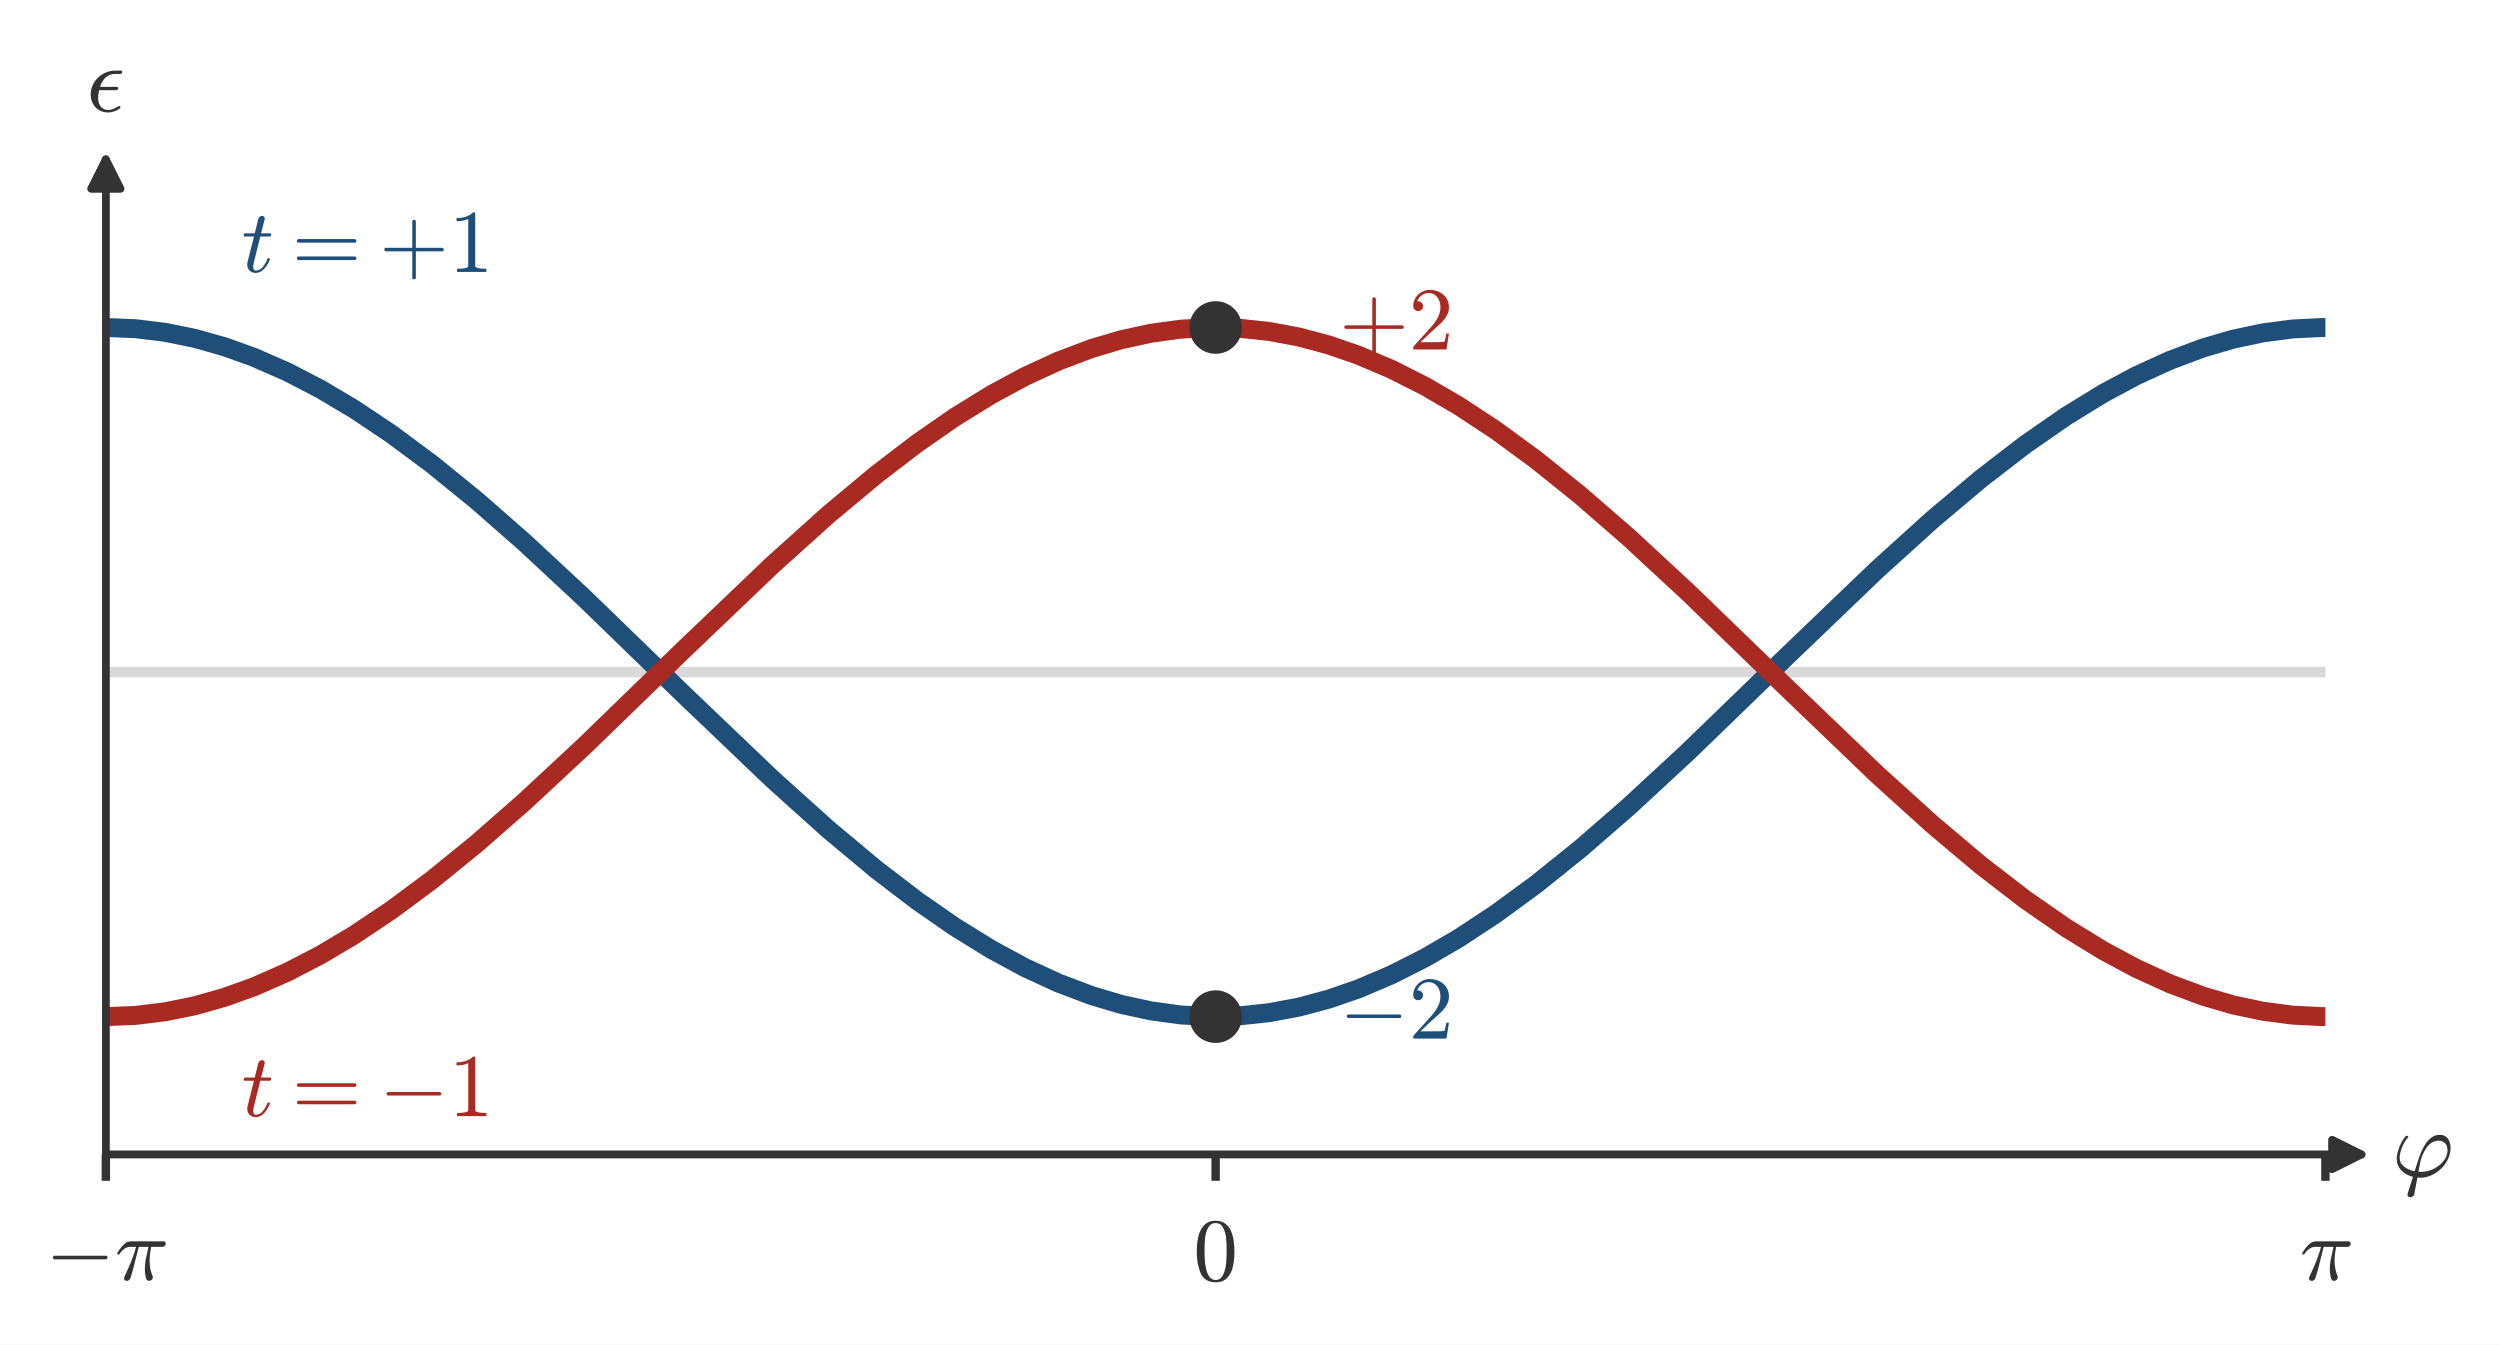
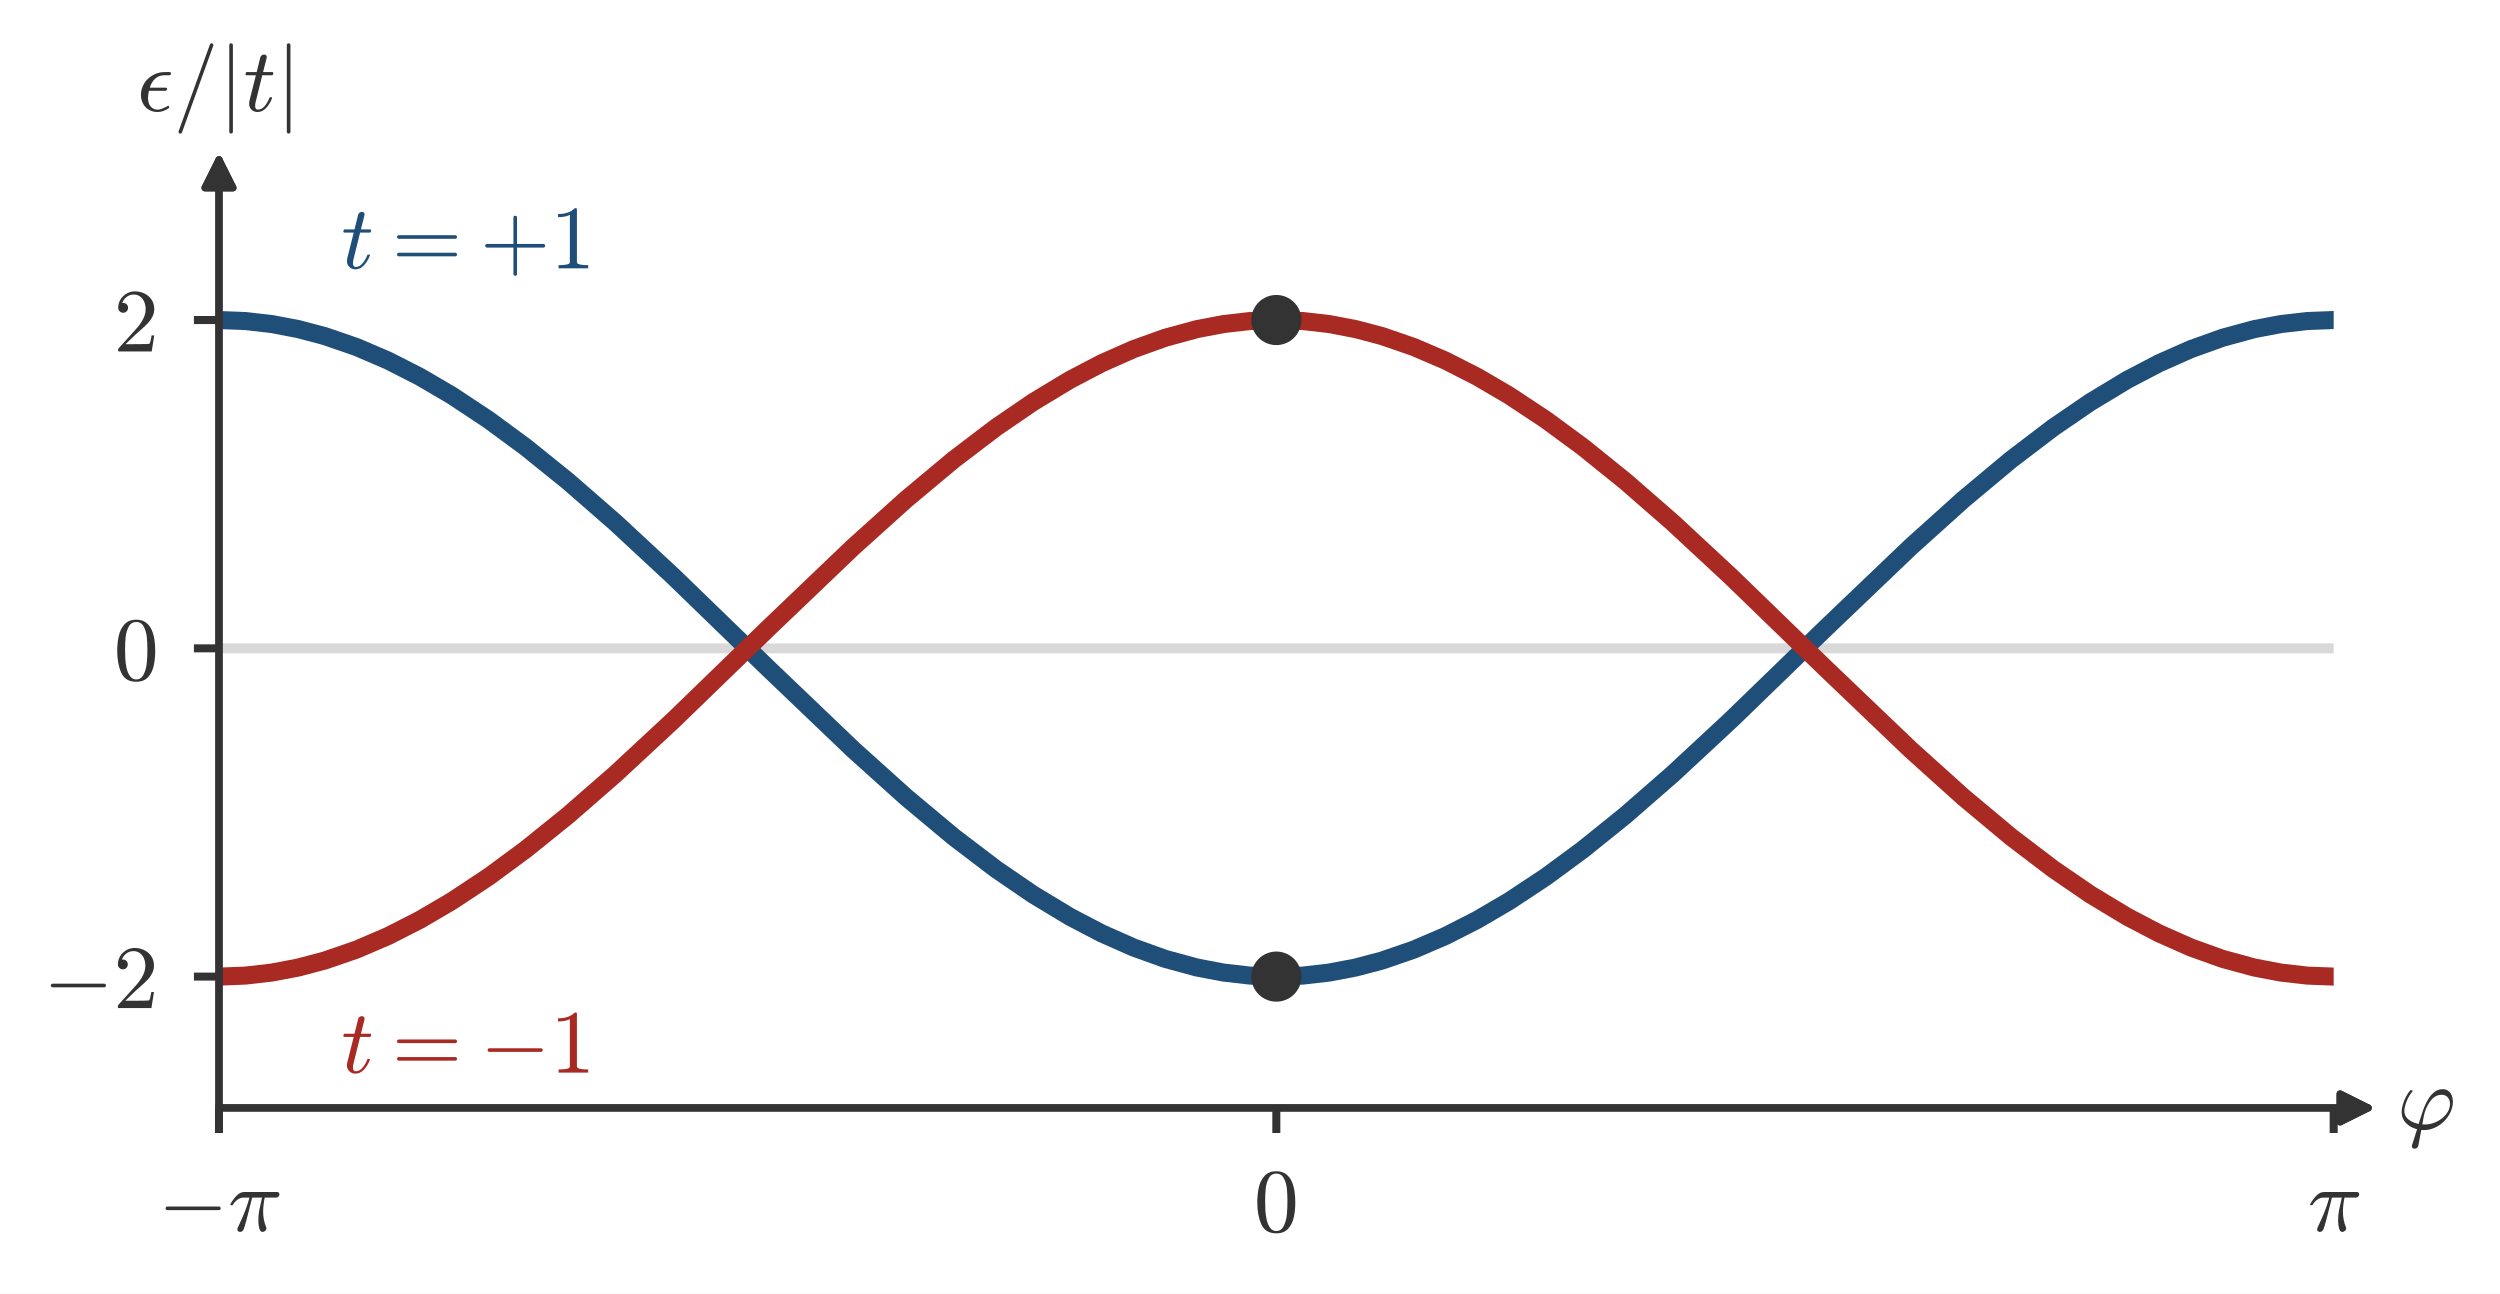
- <svg xmlns="http://www.w3.org/2000/svg" xmlns:xlink="http://www.w3.org/1999/xlink" width="237.542pt" height="127.758pt" viewBox="0 0 237.542 127.758" version="1.1">
+ <svg xmlns="http://www.w3.org/2000/svg" xmlns:xlink="http://www.w3.org/1999/xlink" width="249.325pt" height="129.013pt" viewBox="0 0 249.325 129.013" version="1.1">
  <defs>
    <style type="text/css">*{stroke-linejoin: round; stroke-linecap: butt}</style>
  </defs>
  <g id="figure_1">
    <g id="patch_1">
-       <path d="M -0 127.758  L 237.542 127.758  L 237.542 -0  L -0 -0  z " style="fill: #ffffff" />
+       <path d="M 0 129.013  L 249.325 129.013  L 249.325 0  L 0 0  z " style="fill: #ffffff" />
    </g>
    <g id="axes_1">
      <g id="patch_2">
-         <path d="M 10.057 109.693  L 220.955 109.693  L 220.955 18.021  L 10.057 18.021  z " style="fill: #ffffff" />
+         <path d="M 21.84 110.493  L 232.738 110.493  L 232.738 18.82  L 21.84 18.82  z " style="fill: #ffffff" />
      </g>
      <g id="line2d_1">
-         <path d="M 10.057 63.857  L 220.955 63.857  " clip-path="url(#p3a668dab2e)" style="fill: none; stroke: #d9d9d9; stroke-linecap: round" />
+         <path d="M 21.84 64.657  L 232.738 64.657  " clip-path="url(#pe8f9066dec)" style="fill: none; stroke: #d9d9d9; stroke-linecap: round" />
      </g>
      <g id="matplotlib.axis_1">
        <g id="xtick_1">
          <g id="line2d_2">
            <defs>
              <path id="m2c8c509a78" d="M 0 0  L 0 2.5  " style="stroke: #333333; stroke-width: 0.8" />
            </defs>
            <g>
-               <use xlink:href="#m2c8c509a78" x="10.057" y="109.693" style="fill: #333333; stroke: #333333; stroke-width: 0.8" />
+               <use xlink:href="#m2c8c509a78" x="21.84" y="110.493" style="fill: #333333; stroke: #333333; stroke-width: 0.8" />
            </g>
          </g>
          <g id="text_1">
-             <g style="fill: #333333" transform="translate(4.32 121.6861) scale(0.085 -0.085)">
+             <g style="fill: #333333" transform="translate(15.765 122.8385) scale(0.09 -0.09)">
              <defs>
                <path id="Cmsy10-11" d="M 653 1472  Q 600 1472 565 1512  Q 531 1553 531 1600  Q 531 1647 565 1687  Q 600 1728 653 1728  L 4325 1728  Q 4375 1728 4408 1687  Q 4441 1647 4441 1600  Q 4441 1553 4408 1512  Q 4375 1472 4325 1472  L 653 1472  z " transform="scale(0.015625)" />
                <path id="Cmmi10-24" d="M 647 109  Q 647 144 672 213  Q 850 584 1004 942  Q 1159 1300 1282 1639  Q 1406 1978 1509 2363  L 1100 2363  Q 866 2363 662 2216  Q 459 2069 325 1844  Q 313 1819 288 1819  L 213 1819  Q 153 1819 153 1881  Q 153 1894 166 1919  Q 375 2275 614 2517  Q 853 2759 1153 2759  L 3475 2759  Q 3541 2759 3587 2715  Q 3634 2672 3634 2597  Q 3634 2503 3567 2433  Q 3500 2363 3406 2363  L 2591 2363  Q 2488 1859 2478 1381  Q 2478 766 2694 269  Q 2713 231 2713 191  Q 2713 122 2672 62  Q 2631 3 2567 -34  Q 2503 -72 2431 -72  Q 2263 -72 2200 203  Q 2138 478 2138 738  Q 2138 1103 2200 1442  Q 2263 1781 2400 2363  L 1703 2363  Q 1197 313 1094 103  Q 1003 -72 844 -72  Q 766 -72 706 -20  Q 647 31 647 109  z " transform="scale(0.015625)" />
              </defs>
              <use xlink:href="#Cmsy10-11" transform="translate(0 0.890625)" />
              <use xlink:href="#Cmmi10-24" transform="translate(77.68555 0.890625)" />
            </g>
          </g>
        </g>
        <g id="xtick_2">
          <g id="line2d_3">
            <g>
-               <use xlink:href="#m2c8c509a78" x="115.506" y="109.693" style="fill: #333333; stroke: #333333; stroke-width: 0.8" />
+               <use xlink:href="#m2c8c509a78" x="127.289" y="110.493" style="fill: #333333; stroke: #333333; stroke-width: 0.8" />
            </g>
          </g>
          <g id="text_2">
-             <g style="fill: #333333" transform="translate(113.3813 121.6861) scale(0.085 -0.085)">
+             <g style="fill: #333333" transform="translate(125.0388 122.8385) scale(0.09 -0.09)">
              <defs>
                <path id="Cmr10-28" d="M 1600 -141  Q 816 -141 533 504  Q 250 1150 250 2041  Q 250 2597 351 3087  Q 453 3578 754 3920  Q 1056 4263 1600 4263  Q 2022 4263 2290 4056  Q 2559 3850 2700 3523  Q 2841 3197 2892 2823  Q 2944 2450 2944 2041  Q 2944 1491 2842 1011  Q 2741 531 2444 195  Q 2147 -141 1600 -141  z M 1600 25  Q 1956 25 2131 390  Q 2306 756 2347 1200  Q 2388 1644 2388 2144  Q 2388 2625 2347 3031  Q 2306 3438 2132 3767  Q 1959 4097 1600 4097  Q 1238 4097 1063 3765  Q 888 3434 847 3029  Q 806 2625 806 2144  Q 806 1788 823 1472  Q 841 1156 916 820  Q 991 484 1158 254  Q 1325 25 1600 25  z " transform="scale(0.015625)" />
              </defs>
              <use xlink:href="#Cmr10-28" transform="translate(0 0.390625)" />
            </g>
          </g>
        </g>
        <g id="xtick_3">
          <g id="line2d_4">
            <g>
-               <use xlink:href="#m2c8c509a78" x="220.955" y="109.693" style="fill: #333333; stroke: #333333; stroke-width: 0.8" />
+               <use xlink:href="#m2c8c509a78" x="232.738" y="110.493" style="fill: #333333; stroke: #333333; stroke-width: 0.8" />
            </g>
          </g>
          <g id="text_3">
-             <g style="fill: #333333" transform="translate(218.5326 121.6861) scale(0.085 -0.085)">
+             <g style="fill: #333333" transform="translate(230.1726 122.8385) scale(0.09 -0.09)">
              <use xlink:href="#Cmmi10-24" transform="translate(0 0.890625)" />
            </g>
          </g>
        </g>
      </g>
-       <g id="matplotlib.axis_2" />
-       <g id="line2d_5">
-         <path d="M 10.057 31.117  L 12.874 31.232  L 15.691 31.577  L 18.507 32.149  L 21.324 32.944  L 24.141 33.956  L 27.31 35.347  L 30.478 36.991  L 33.647 38.875  L 37.168 41.228  L 41.041 44.102  L 45.266 47.536  L 49.843 51.546  L 55.476 56.787  L 64.982 66.002  L 73.432 74.072  L 78.714 78.82  L 83.291 82.64  L 87.164 85.602  L 90.684 88.045  L 94.205 90.222  L 97.374 91.935  L 100.543 93.397  L 103.712 94.596  L 106.528 95.433  L 109.345 96.047  L 112.162 96.434  L 114.978 96.593  L 117.795 96.521  L 120.612 96.219  L 123.428 95.689  L 126.245 94.936  L 129.062 93.963  L 132.23 92.616  L 135.399 91.013  L 138.568 89.169  L 142.089 86.855  L 145.961 84.02  L 150.186 80.622  L 154.764 76.643  L 160.397 71.429  L 169.199 62.912  L 178.353 54.132  L 183.634 49.354  L 188.211 45.498  L 192.436 42.24  L 196.309 39.553  L 199.83 37.39  L 202.999 35.691  L 206.168 34.243  L 209.336 33.059  L 212.153 32.236  L 214.97 31.636  L 217.786 31.262  L 220.603 31.118  L 220.955 31.117  L 220.955 31.117  " clip-path="url(#p3a668dab2e)" style="fill: none; stroke: #1f4e79; stroke-width: 1.8; stroke-linecap: round" />
+       <g id="matplotlib.axis_2">
+         <g id="ytick_1">
+           <g id="line2d_5">
+             <defs>
+               <path id="m291c86f329" d="M 0 0  L -2.5 0  " style="stroke: #333333; stroke-width: 0.8" />
+             </defs>
+             <g>
+               <use xlink:href="#m291c86f329" x="21.84" y="97.397" style="fill: #333333; stroke: #333333; stroke-width: 0.8" />
+             </g>
+           </g>
+           <g id="text_4">
+             <g style="fill: #333333" transform="translate(4.32 100.5696) scale(0.09 -0.09)">
+               <defs>
+                 <path id="Cmr10-31" d="M 319 0  L 319 172  Q 319 188 331 206  L 1325 1306  Q 1550 1550 1690 1715  Q 1831 1881 1968 2097  Q 2106 2313 2186 2536  Q 2266 2759 2266 3009  Q 2266 3272 2169 3511  Q 2072 3750 1880 3894  Q 1688 4038 1416 4038  Q 1138 4038 916 3870  Q 694 3703 603 3438  Q 628 3444 672 3444  Q 816 3444 917 3347  Q 1019 3250 1019 3097  Q 1019 2950 917 2848  Q 816 2747 672 2747  Q 522 2747 420 2851  Q 319 2956 319 3097  Q 319 3338 409 3548  Q 500 3759 670 3923  Q 841 4088 1055 4175  Q 1269 4263 1509 4263  Q 1875 4263 2190 4108  Q 2506 3953 2690 3670  Q 2875 3388 2875 3009  Q 2875 2731 2753 2481  Q 2631 2231 2440 2026  Q 2250 1822 1953 1562  Q 1656 1303 1563 1216  L 838 519  L 1453 519  Q 1906 519 2211 526  Q 2516 534 2534 550  Q 2609 631 2688 1141  L 2875 1141  L 2694 0  L 319 0  z " transform="scale(0.015625)" />
+               </defs>
+               <use xlink:href="#Cmsy10-11" transform="translate(0 0.390625)" />
+               <use xlink:href="#Cmr10-31" transform="translate(77.68555 0.390625)" />
+             </g>
+           </g>
+         </g>
+         <g id="ytick_2">
+           <g id="line2d_6">
+             <g>
+               <use xlink:href="#m291c86f329" x="21.84" y="64.657" style="fill: #333333; stroke: #333333; stroke-width: 0.8" />
+             </g>
+           </g>
+           <g id="text_5">
+             <g style="fill: #333333" transform="translate(11.34 67.82942) scale(0.09 -0.09)">
+               <use xlink:href="#Cmr10-28" transform="translate(0 0.390625)" />
+             </g>
+           </g>
+         </g>
+         <g id="ytick_3">
+           <g id="line2d_7">
+             <g>
+               <use xlink:href="#m291c86f329" x="21.84" y="31.916" style="fill: #333333; stroke: #333333; stroke-width: 0.8" />
+             </g>
+           </g>
+           <g id="text_6">
+             <g style="fill: #333333" transform="translate(11.34 35.08926) scale(0.09 -0.09)">
+               <use xlink:href="#Cmr10-31" transform="translate(0 0.390625)" />
+             </g>
+           </g>
+         </g>
      </g>
-       <g id="line2d_6">
-         <path d="M 10.057 96.597  L 12.874 96.482  L 15.691 96.137  L 18.507 95.565  L 21.324 94.77  L 24.141 93.757  L 27.31 92.367  L 30.478 90.722  L 33.647 88.839  L 37.168 86.486  L 41.041 83.611  L 45.266 80.177  L 49.843 76.167  L 55.476 70.927  L 64.982 61.712  L 73.432 53.642  L 78.714 48.894  L 83.291 45.074  L 87.164 42.111  L 90.684 39.668  L 94.205 37.491  L 97.374 35.779  L 100.543 34.316  L 103.712 33.117  L 106.528 32.281  L 109.345 31.667  L 112.162 31.279  L 114.978 31.121  L 117.795 31.193  L 120.612 31.495  L 123.428 32.024  L 126.245 32.778  L 129.062 33.75  L 132.23 35.097  L 135.399 36.7  L 138.568 38.545  L 142.089 40.858  L 145.961 43.694  L 150.186 47.092  L 154.764 51.07  L 160.397 56.285  L 169.199 64.801  L 178.353 73.581  L 183.634 78.36  L 188.211 82.215  L 192.436 85.473  L 196.309 88.161  L 199.83 90.324  L 202.999 92.023  L 206.168 93.471  L 209.336 94.655  L 212.153 95.478  L 214.97 96.078  L 217.786 96.451  L 220.603 96.595  L 220.955 96.597  L 220.955 96.597  " clip-path="url(#p3a668dab2e)" style="fill: none; stroke: #a82a22; stroke-width: 1.8; stroke-linecap: round" />
+       <g id="line2d_8">
+         <path d="M 21.84 31.916  L 24.476 32.017  L 27.112 32.319  L 29.749 32.821  L 32.385 33.519  L 35.548 34.609  L 38.712 35.966  L 41.875 37.578  L 45.039 39.43  L 48.729 41.872  L 52.42 44.59  L 56.638 47.99  L 61.383 52.127  L 67.183 57.515  L 76.673 66.712  L 85.109 74.774  L 90.382 79.52  L 95.127 83.482  L 99.345 86.691  L 103.036 89.215  L 106.726 91.443  L 109.89 93.096  L 113.053 94.496  L 116.217 95.632  L 119.38 96.492  L 122.016 96.994  L 124.653 97.296  L 127.289 97.397  L 129.925 97.296  L 132.561 96.994  L 135.197 96.492  L 137.834 95.794  L 140.997 94.704  L 144.161 93.347  L 147.324 91.735  L 150.488 89.883  L 154.178 87.441  L 157.869 84.723  L 162.087 81.323  L 166.832 77.186  L 172.632 71.799  L 182.122 62.601  L 190.558 54.539  L 195.831 49.793  L 200.576 45.831  L 204.794 42.622  L 208.484 40.098  L 212.175 37.87  L 215.339 36.217  L 218.502 34.817  L 221.666 33.682  L 224.829 32.821  L 227.465 32.319  L 230.101 32.017  L 232.738 31.916  L 232.738 31.916  " clip-path="url(#pe8f9066dec)" style="fill: none; stroke: #1f4e79; stroke-width: 1.8; stroke-linecap: round" />
+       </g>
+       <g id="line2d_9">
+         <path d="M 21.84 97.397  L 24.476 97.296  L 27.112 96.994  L 29.749 96.492  L 32.385 95.794  L 35.548 94.704  L 38.712 93.347  L 41.875 91.735  L 45.039 89.883  L 48.729 87.441  L 52.42 84.723  L 56.638 81.323  L 61.383 77.186  L 67.183 71.799  L 76.673 62.601  L 85.109 54.539  L 90.382 49.793  L 95.127 45.831  L 99.345 42.622  L 103.036 40.098  L 106.726 37.87  L 109.89 36.217  L 113.053 34.817  L 116.217 33.682  L 119.38 32.821  L 122.016 32.319  L 124.653 32.017  L 127.289 31.916  L 129.925 32.017  L 132.561 32.319  L 135.197 32.821  L 137.834 33.519  L 140.997 34.609  L 144.161 35.966  L 147.324 37.578  L 150.488 39.43  L 154.178 41.872  L 157.869 44.59  L 162.087 47.99  L 166.832 52.127  L 172.632 57.515  L 182.122 66.712  L 190.558 74.774  L 195.831 79.52  L 200.576 83.482  L 204.794 86.691  L 208.484 89.215  L 212.175 91.443  L 215.339 93.096  L 218.502 94.496  L 221.666 95.632  L 224.829 96.492  L 227.465 96.994  L 230.101 97.296  L 232.738 97.397  L 232.738 97.397  " clip-path="url(#pe8f9066dec)" style="fill: none; stroke: #a82a22; stroke-width: 1.8; stroke-linecap: round" />
      </g>
      <g id="patch_3">
-         <path d="M 10.057 109.693  L 220.955 109.693  " style="fill: none; stroke: #333333; stroke-width: 0.7; stroke-linejoin: miter; stroke-linecap: square" />
+         <path d="M 21.84 110.493  L 21.84 18.82  " style="fill: none; stroke: #333333; stroke-width: 0.7; stroke-linejoin: miter; stroke-linecap: square" />
      </g>
      <g id="patch_4">
-         <path d="M 10.057 109.693  Q 117.615 109.693 224.39 109.693  " style="fill: none; stroke: #333333; stroke-width: 0.7; stroke-linecap: round" />
-         <path d="M 221.59 108.293  L 224.39 109.693  L 221.59 111.093  z " style="fill: #333333; stroke: #333333; stroke-width: 0.7; stroke-linecap: round" />
+         <path d="M 21.84 110.493  L 232.738 110.493  " style="fill: none; stroke: #333333; stroke-width: 0.7; stroke-linejoin: miter; stroke-linecap: square" />
      </g>
      <g id="patch_5">
-         <path d="M 10.057 109.693  Q 10.057 62.023 10.057 15.136  " style="fill: none; stroke: #333333; stroke-width: 0.7; stroke-linecap: round" />
-         <path d="M 8.658 17.936  L 10.057 15.136  L 11.457 17.936  z " style="fill: #333333; stroke: #333333; stroke-width: 0.7; stroke-linecap: round" />
+         <path d="M 21.84 110.493  Q 129.398 110.493 236.173 110.493  " style="fill: none; stroke: #333333; stroke-width: 0.7; stroke-linecap: round" />
+         <path d="M 233.373 109.093  L 236.173 110.493  L 233.373 111.893  z " style="fill: #333333; stroke: #333333; stroke-width: 0.7; stroke-linecap: round" />
      </g>
      <g id="patch_6">
-         <path d="M 10.057 109.693  Q 117.615 109.693 224.39 109.693  " style="fill: none; stroke: #333333; stroke-width: 0.7; stroke-linecap: round" />
-         <path d="M 221.59 108.293  L 224.39 109.693  L 221.59 111.093  z " style="fill: #333333; stroke: #333333; stroke-width: 0.7; stroke-linecap: round" />
+         <path d="M 21.84 110.493  Q 21.84 62.823 21.84 15.936  " style="fill: none; stroke: #333333; stroke-width: 0.7; stroke-linecap: round" />
+         <path d="M 20.44 18.736  L 21.84 15.936  L 23.24 18.736  z " style="fill: #333333; stroke: #333333; stroke-width: 0.7; stroke-linecap: round" />
      </g>
      <g id="patch_7">
-         <path d="M 10.057 109.693  Q 10.057 62.023 10.057 15.136  " style="fill: none; stroke: #333333; stroke-width: 0.7; stroke-linecap: round" />
-         <path d="M 8.658 17.936  L 10.057 15.136  L 11.457 17.936  z " style="fill: #333333; stroke: #333333; stroke-width: 0.7; stroke-linecap: round" />
+         <path d="M 21.84 110.493  Q 129.398 110.493 236.173 110.493  " style="fill: none; stroke: #333333; stroke-width: 0.7; stroke-linecap: round" />
+         <path d="M 233.373 109.093  L 236.173 110.493  L 233.373 111.893  z " style="fill: #333333; stroke: #333333; stroke-width: 0.7; stroke-linecap: round" />
      </g>
-       <g id="text_4">
-         <g style="fill: #333333" transform="translate(227.2821 111.8758) scale(0.09 -0.09)">
+       <g id="patch_8">
+         <path d="M 21.84 110.493  Q 21.84 62.823 21.84 15.936  " style="fill: none; stroke: #333333; stroke-width: 0.7; stroke-linecap: round" />
+         <path d="M 20.44 18.736  L 21.84 15.936  L 23.24 18.736  z " style="fill: #333333; stroke: #333333; stroke-width: 0.7; stroke-linecap: round" />
+       </g>
+       <g id="text_7">
+         <g style="fill: #333333" transform="translate(239.0646 112.6756) scale(0.09 -0.09)">
          <defs>
            <path id="Cmmi10-6" d="M 1044 -1216  Q 1044 -1191 1056 -1141  L 1416 -13  Q 938 106 628 428  Q 319 750 319 1216  Q 319 1450 406 1744  Q 494 2038 631 2302  Q 769 2566 928 2741  Q 966 2759 972 2759  L 1050 2759  Q 1069 2759 1084 2740  Q 1100 2722 1100 2700  Q 1100 2675 1088 2663  Q 981 2547 879 2380  Q 778 2213 698 2028  Q 619 1844 566 1641  Q 513 1438 513 1288  Q 513 909 814 676  Q 1116 444 1528 366  L 1709 941  Q 1828 1313 1945 1605  Q 2063 1897 2239 2176  Q 2416 2456 2666 2642  Q 2916 2828 3225 2828  Q 3469 2828 3633 2706  Q 3797 2584 3876 2381  Q 3956 2178 3956 1947  Q 3956 1566 3787 1202  Q 3619 838 3325 548  Q 3031 259 2662 93  Q 2294 -72 1919 -72  Q 1869 -69 1811 -66  Q 1753 -63 1716 -63  L 1503 -1178  Q 1484 -1272 1407 -1333  Q 1331 -1394 1234 -1394  Q 1156 -1394 1100 -1345  Q 1044 -1297 1044 -1216  z M 1784 331  Q 1856 325 1991 325  Q 2388 325 2798 520  Q 3209 716 3479 1056  Q 3750 1397 3750 1797  Q 3750 1978 3676 2122  Q 3603 2266 3470 2348  Q 3338 2431 3163 2431  Q 2666 2431 2331 1950  Q 1997 1469 1894 916  L 1784 331  z " transform="scale(0.015625)" />
          </defs>
          <use xlink:href="#Cmmi10-6" transform="translate(0 0.8125)" />
        </g>
      </g>
-       <g id="text_5">
-         <g style="fill: #333333" transform="translate(8.2125 10.6657) scale(0.09 -0.09)">
+       <g id="text_8">
+         <g style="fill: #333333" transform="translate(13.65 11.07) scale(0.09 -0.09)">
          <defs>
            <path id="Cmmi10-36" d="M 788 903  Q 788 688 866 503  Q 944 319 1101 208  Q 1259 97 1472 97  Q 1616 97 1778 159  Q 1941 222 2080 297  Q 2219 372 2222 372  Q 2256 372 2276 333  Q 2297 294 2297 256  Q 2297 222 2278 213  Q 1878 -72 1466 -72  Q 1128 -72 856 86  Q 584 244 436 525  Q 288 806 288 1141  Q 288 1472 422 1770  Q 556 2069 793 2291  Q 1031 2513 1331 2636  Q 1631 2759 1959 2759  L 2322 2759  Q 2419 2759 2419 2663  Q 2419 2609 2383 2571  Q 2347 2534 2297 2534  L 1947 2534  Q 1691 2534 1483 2421  Q 1275 2309 1134 2109  Q 994 1909 916 1656  L 2047 1656  Q 2091 1656 2117 1629  Q 2144 1603 2144 1563  Q 2144 1509 2109 1471  Q 2075 1434 2022 1434  L 856 1434  Q 788 1103 788 903  z " transform="scale(0.015625)" />
+             <path id="Cmmi10-62" d="M 359 -1472  Q 359 -1453 366 -1447  L 2591 4722  Q 2603 4759 2634 4779  Q 2666 4800 2706 4800  Q 2763 4800 2798 4765  Q 2834 4731 2834 4672  L 2834 4647  L 609 -1522  Q 572 -1600 488 -1600  Q 434 -1600 396 -1562  Q 359 -1525 359 -1472  z " transform="scale(0.015625)" />
+             <path id="Cmsy10-2f" d="M 763 -1484  L 763 4684  Q 763 4734 800 4767  Q 838 4800 891 4800  Q 938 4800 978 4767  Q 1019 4734 1019 4684  L 1019 -1484  Q 1019 -1534 978 -1567  Q 938 -1600 891 -1600  Q 838 -1600 800 -1567  Q 763 -1534 763 -1484  z " transform="scale(0.015625)" />
+             <path id="Cmmi10-30" d="M 397 519  Q 397 613 416 697  L 878 2534  L 206 2534  Q 141 2534 141 2619  Q 166 2759 225 2759  L 934 2759  L 1191 3803  Q 1216 3888 1291 3947  Q 1366 4006 1459 4006  Q 1541 4006 1595 3957  Q 1650 3909 1650 3828  Q 1650 3809 1648 3798  Q 1647 3788 1644 3775  L 1388 2759  L 2047 2759  Q 2113 2759 2113 2675  Q 2109 2659 2100 2621  Q 2091 2584 2075 2559  Q 2059 2534 2028 2534  L 1331 2534  L 872 684  Q 825 503 825 372  Q 825 97 1013 97  Q 1294 97 1511 361  Q 1728 625 1844 941  Q 1869 978 1894 978  L 1972 978  Q 1997 978 2012 961  Q 2028 944 2028 922  Q 2028 909 2022 903  Q 1881 516 1612 222  Q 1344 -72 997 -72  Q 744 -72 570 93  Q 397 259 397 519  z " transform="scale(0.015625)" />
          </defs>
-           <use xlink:href="#Cmmi10-36" transform="translate(0 0.890625)" />
+           <use xlink:href="#Cmmi10-36" />
+           <use xlink:href="#Cmmi10-62" transform="translate(40.47852 0)" />
+           <use xlink:href="#Cmsy10-2f" transform="translate(90.47852 0)" />
+           <use xlink:href="#Cmmi10-30" transform="translate(118.1641 0)" />
+           <use xlink:href="#Cmsy10-2f" transform="translate(154.248 0)" />
        </g>
      </g>
-       <g id="text_6">
-         <g style="fill: #1f4e79" transform="translate(127.2542 98.71777) scale(0.085 -0.085)">
+       <g id="text_9">
+         <g style="fill: #1f4e79" transform="translate(34.04185 26.79548) scale(0.09 -0.09)">
          <defs>
-             <path id="Cmr10-31" d="M 319 0  L 319 172  Q 319 188 331 206  L 1325 1306  Q 1550 1550 1690 1715  Q 1831 1881 1968 2097  Q 2106 2313 2186 2536  Q 2266 2759 2266 3009  Q 2266 3272 2169 3511  Q 2072 3750 1880 3894  Q 1688 4038 1416 4038  Q 1138 4038 916 3870  Q 694 3703 603 3438  Q 628 3444 672 3444  Q 816 3444 917 3347  Q 1019 3250 1019 3097  Q 1019 2950 917 2848  Q 816 2747 672 2747  Q 522 2747 420 2851  Q 319 2956 319 3097  Q 319 3338 409 3548  Q 500 3759 670 3923  Q 841 4088 1055 4175  Q 1269 4263 1509 4263  Q 1875 4263 2190 4108  Q 2506 3953 2690 3670  Q 2875 3388 2875 3009  Q 2875 2731 2753 2481  Q 2631 2231 2440 2026  Q 2250 1822 1953 1562  Q 1656 1303 1563 1216  L 838 519  L 1453 519  Q 1906 519 2211 526  Q 2516 534 2534 550  Q 2609 631 2688 1141  L 2875 1141  L 2694 0  L 319 0  z " transform="scale(0.015625)" />
-           </defs>
-           <use xlink:href="#Cmsy10-11" transform="translate(0 0.390625)" />
-           <use xlink:href="#Cmr10-31" transform="translate(77.68555 0.390625)" />
-         </g>
-       </g>
-       <g id="text_7">
-         <g style="fill: #a82a22" transform="translate(127.2542 33.23745) scale(0.085 -0.085)">
-           <defs>
+             <path id="Cmr10-29" d="M 481 850  Q 428 850 393 890  Q 359 931 359 978  Q 359 1031 393 1068  Q 428 1106 481 1106  L 4500 1106  Q 4547 1106 4581 1068  Q 4616 1031 4616 978  Q 4616 931 4581 890  Q 4547 850 4500 850  L 481 850  z M 481 2094  Q 428 2094 393 2131  Q 359 2169 359 2222  Q 359 2269 393 2309  Q 428 2350 481 2350  L 4500 2350  Q 4547 2350 4581 2309  Q 4616 2269 4616 2222  Q 4616 2169 4581 2131  Q 4547 2094 4500 2094  L 481 2094  z " transform="scale(0.015625)" />
            <path id="Cmr10-4c" d="M 481 1472  Q 428 1472 393 1512  Q 359 1553 359 1600  Q 359 1647 393 1687  Q 428 1728 481 1728  L 2363 1728  L 2363 3616  Q 2363 3666 2400 3698  Q 2438 3731 2491 3731  Q 2538 3731 2578 3698  Q 2619 3666 2619 3616  L 2619 1728  L 4500 1728  Q 4547 1728 4581 1687  Q 4616 1647 4616 1600  Q 4616 1553 4581 1512  Q 4547 1472 4500 1472  L 2619 1472  L 2619 -416  Q 2619 -466 2578 -498  Q 2538 -531 2491 -531  Q 2438 -531 2400 -498  Q 2363 -466 2363 -416  L 2363 1472  L 481 1472  z " transform="scale(0.015625)" />
-           </defs>
-           <use xlink:href="#Cmr10-4c" transform="translate(0 0.390625)" />
-           <use xlink:href="#Cmr10-31" transform="translate(77.68555 0.390625)" />
-         </g>
-       </g>
-       <g id="text_8">
-         <g style="fill: #1f4e79" transform="translate(22.96436 25.87092) scale(0.085 -0.085)">
-           <defs>
-             <path id="Cmmi10-30" d="M 397 519  Q 397 613 416 697  L 878 2534  L 206 2534  Q 141 2534 141 2619  Q 166 2759 225 2759  L 934 2759  L 1191 3803  Q 1216 3888 1291 3947  Q 1366 4006 1459 4006  Q 1541 4006 1595 3957  Q 1650 3909 1650 3828  Q 1650 3809 1648 3798  Q 1647 3788 1644 3775  L 1388 2759  L 2047 2759  Q 2113 2759 2113 2675  Q 2109 2659 2100 2621  Q 2091 2584 2075 2559  Q 2059 2534 2028 2534  L 1331 2534  L 872 684  Q 825 503 825 372  Q 825 97 1013 97  Q 1294 97 1511 361  Q 1728 625 1844 941  Q 1869 978 1894 978  L 1972 978  Q 1997 978 2012 961  Q 2028 944 2028 922  Q 2028 909 2022 903  Q 1881 516 1612 222  Q 1344 -72 997 -72  Q 744 -72 570 93  Q 397 259 397 519  z " transform="scale(0.015625)" />
-             <path id="Cmr10-29" d="M 481 850  Q 428 850 393 890  Q 359 931 359 978  Q 359 1031 393 1068  Q 428 1106 481 1106  L 4500 1106  Q 4547 1106 4581 1068  Q 4616 1031 4616 978  Q 4616 931 4581 890  Q 4547 850 4500 850  L 481 850  z M 481 2094  Q 428 2094 393 2131  Q 359 2169 359 2222  Q 359 2269 393 2309  Q 428 2350 481 2350  L 4500 2350  Q 4547 2350 4581 2309  Q 4616 2269 4616 2222  Q 4616 2169 4581 2131  Q 4547 2094 4500 2094  L 481 2094  z " transform="scale(0.015625)" />
            <path id="Cmr10-64" d="M 594 0  L 594 225  Q 1394 225 1394 428  L 1394 3788  Q 1063 3628 556 3628  L 556 3853  Q 1341 3853 1741 4263  L 1831 4263  Q 1853 4263 1873 4245  Q 1894 4228 1894 4206  L 1894 428  Q 1894 225 2694 225  L 2694 0  L 594 0  z " transform="scale(0.015625)" />
          </defs>
          <use xlink:href="#Cmmi10-30" transform="translate(0 0.390625)" />
          <use xlink:href="#Cmr10-29" transform="translate(56.08404 0.390625)" />
          <use xlink:href="#Cmr10-4c" transform="translate(153.7696 0.390625)" />
          <use xlink:href="#Cmr10-64" transform="translate(231.4552 0.390625)" />
        </g>
      </g>
-       <g id="text_9">
-         <g style="fill: #a82a22" transform="translate(22.96436 106.0843) scale(0.085 -0.085)">
+       <g id="text_10">
+         <g style="fill: #a82a22" transform="translate(34.04185 107.0089) scale(0.09 -0.09)">
          <use xlink:href="#Cmmi10-30" transform="translate(0 0.390625)" />
          <use xlink:href="#Cmr10-29" transform="translate(56.08404 0.390625)" />
          <use xlink:href="#Cmsy10-11" transform="translate(153.7696 0.390625)" />
          <use xlink:href="#Cmr10-64" transform="translate(231.4552 0.390625)" />
        </g>
      </g>
      <g id="PathCollection_1">
        <defs>
          <path id="mf74063c6cd" d="M 0 2  C 0.53 2 1.039 1.789 1.414 1.414  C 1.789 1.039 2 0.53 2 0  C 2 -0.53 1.789 -1.039 1.414 -1.414  C 1.039 -1.789 0.53 -2 0 -2  C -0.53 -2 -1.039 -1.789 -1.414 -1.414  C -1.789 -1.039 -2 -0.53 -2 0  C -2 0.53 -1.789 1.039 -1.414 1.414  C -1.039 1.789 -0.53 2 0 2  z " style="stroke: #333333" />
        </defs>
-         <g clip-path="url(#p3a668dab2e)">
-           <use xlink:href="#mf74063c6cd" x="115.506" y="96.597" style="fill: #333333; stroke: #333333" />
-           <use xlink:href="#mf74063c6cd" x="115.506" y="31.117" style="fill: #333333; stroke: #333333" />
+         <g clip-path="url(#pe8f9066dec)">
+           <use xlink:href="#mf74063c6cd" x="127.289" y="97.397" style="fill: #333333; stroke: #333333" />
+           <use xlink:href="#mf74063c6cd" x="127.289" y="31.916" style="fill: #333333; stroke: #333333" />
        </g>
      </g>
    </g>
  </g>
  <defs>
-     <clipPath id="p3a668dab2e">
-       <rect x="10.057" y="18.021" width="210.898" height="91.672" />
+     <clipPath id="pe8f9066dec">
+       <rect x="21.84" y="18.82" width="210.898" height="91.672" />
    </clipPath>
  </defs>
</svg>
